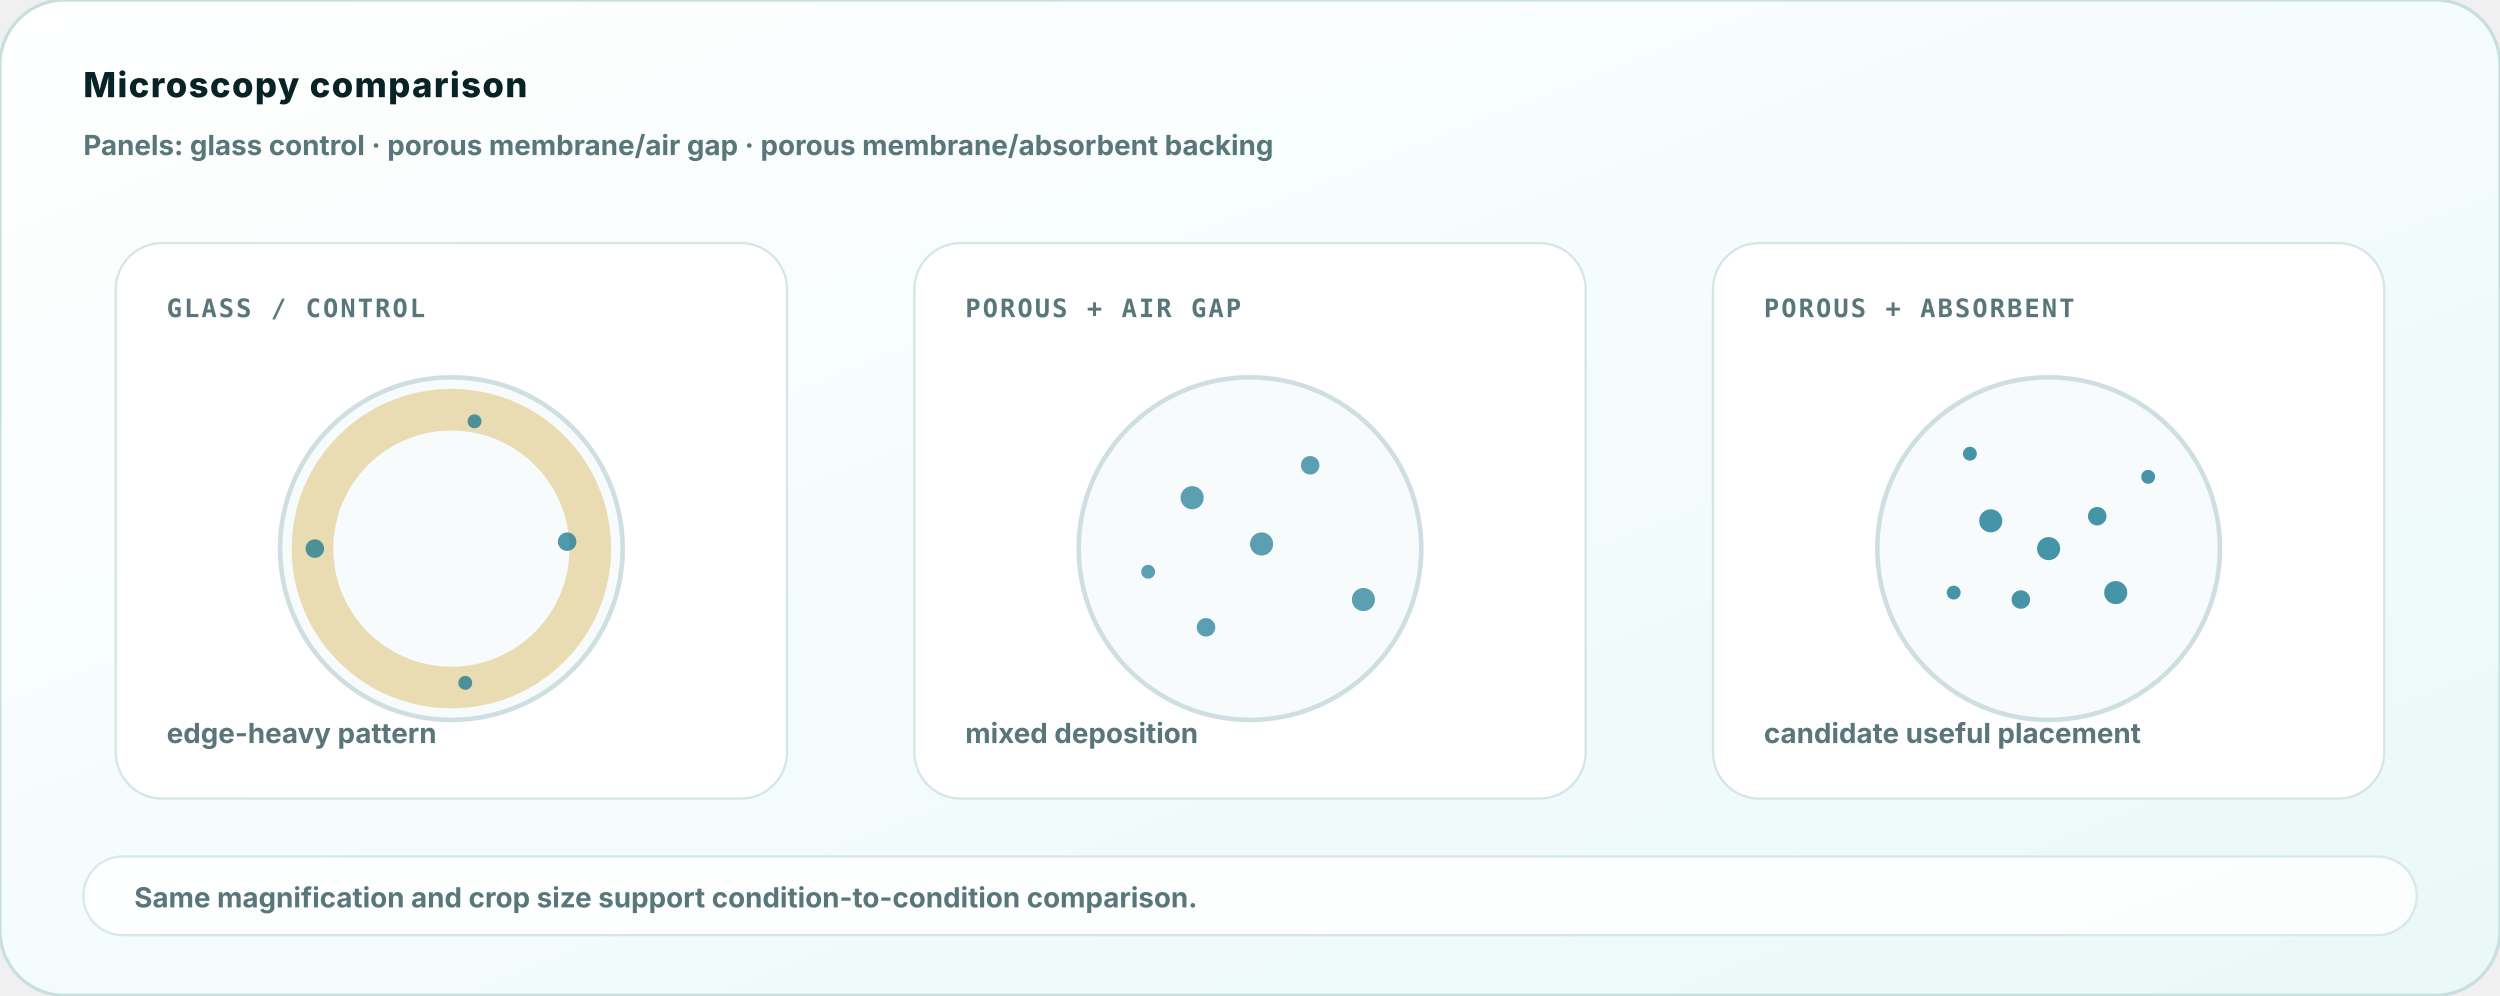
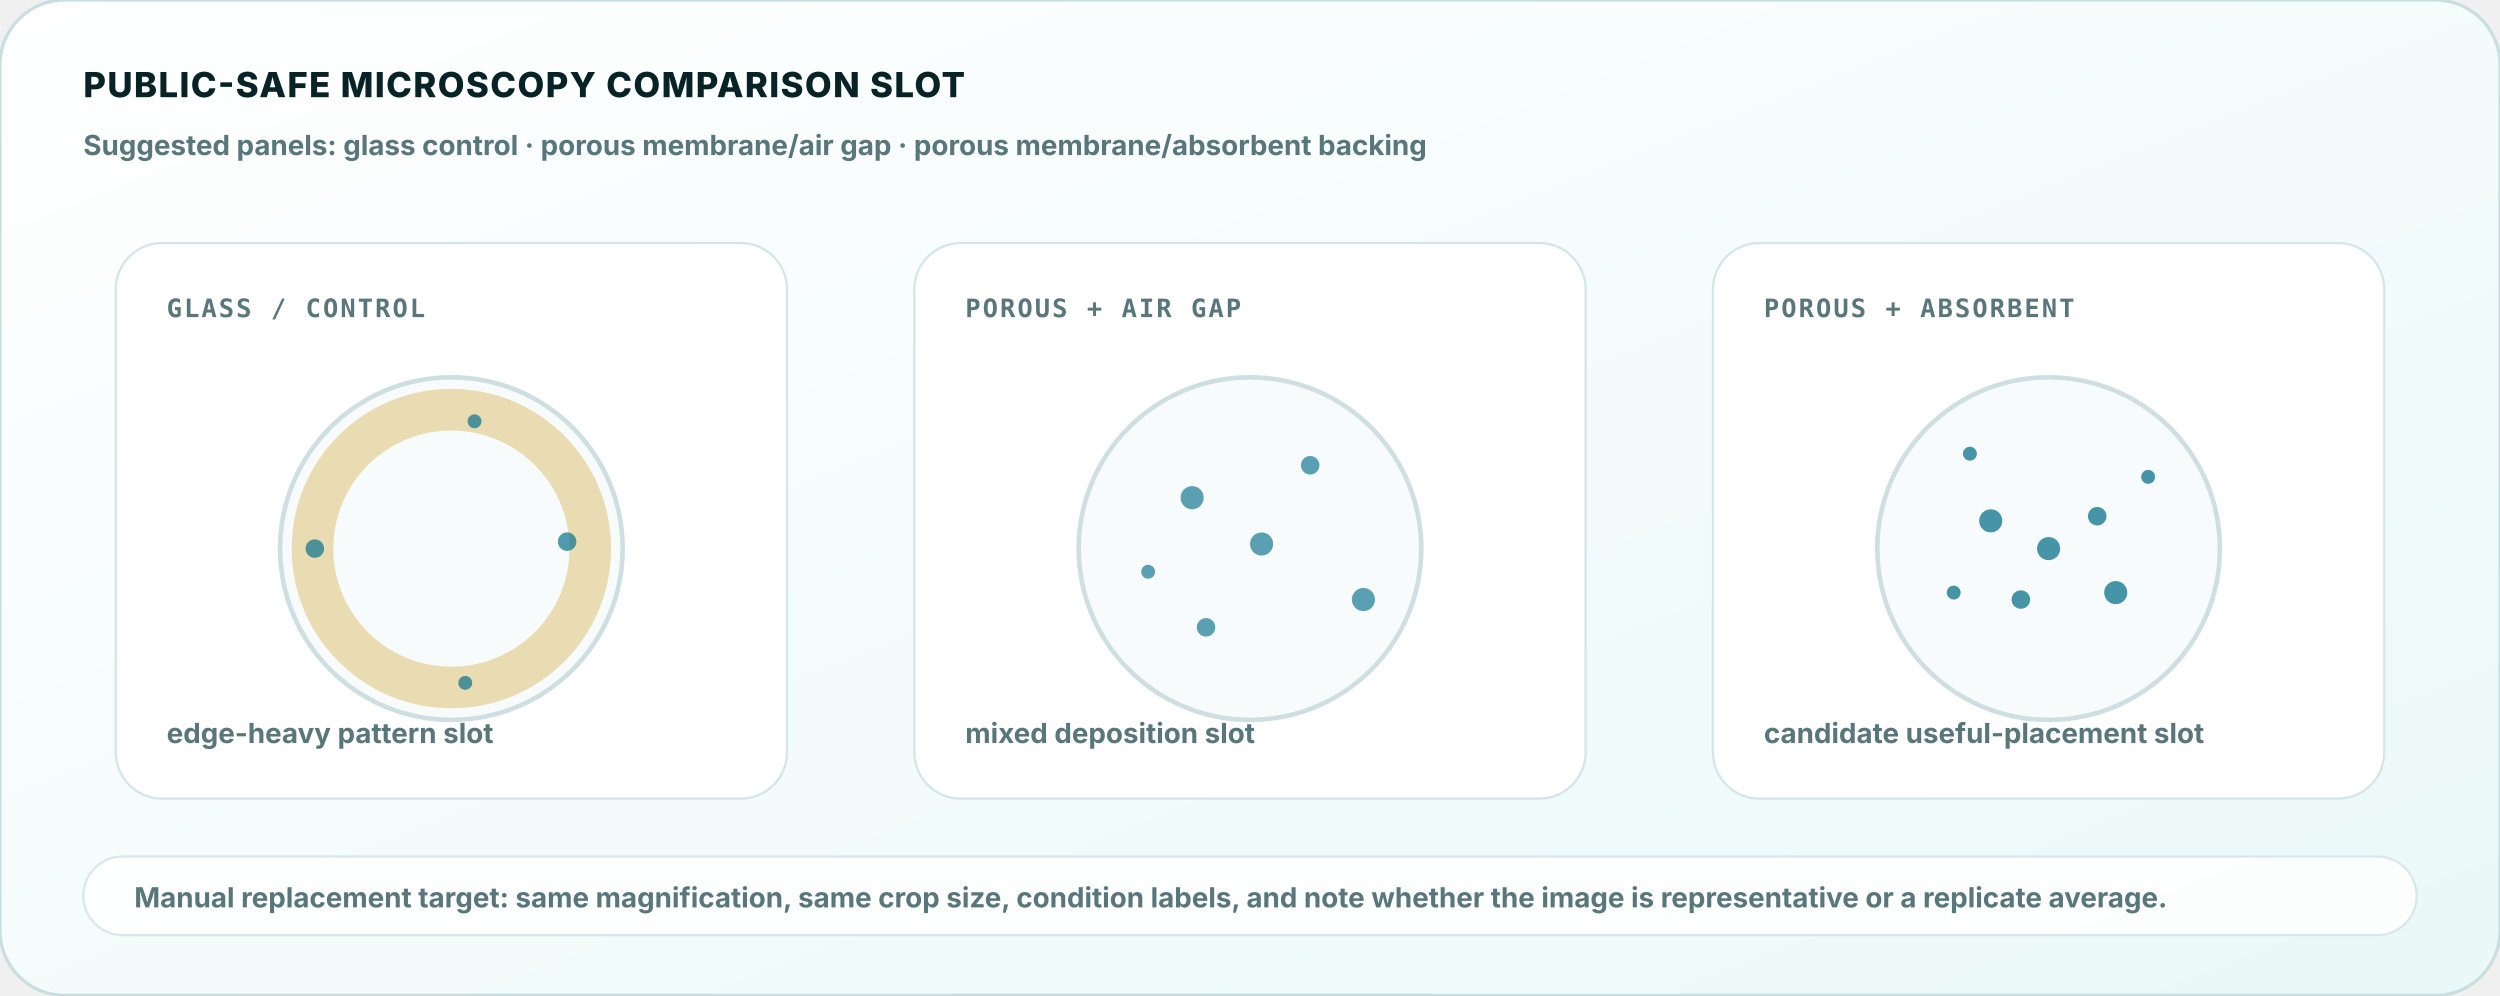
<svg xmlns="http://www.w3.org/2000/svg" viewBox="0 0 1080 430" role="img" aria-labelledby="title desc">
  <defs>
    <linearGradient id="bg" x1="0" y1="0" x2="1" y2="1">
      <stop offset="0" stop-color="#ffffff" />
      <stop offset="1" stop-color="#eaf8f8" />
    </linearGradient>
    <style>
    .card{fill:url(#bg);stroke:#c9dedf;stroke-width:1.4}.ink{fill:#082325}.muted{fill:#59777b}.teal{fill:#08708b}.line{stroke:#08708b;stroke-width:3;fill:none;stroke-linecap:round;stroke-linejoin:round}.grid{stroke:#d9e9ea;stroke-width:1}.dash{stroke:#8bbdc7;stroke-width:2;stroke-dasharray:6 6;fill:none}.label{font-family:Inter,Arial,sans-serif;font-weight:800;font-size:15px;letter-spacing:.04em}.small{font-family:Inter,Arial,sans-serif;font-weight:650;font-size:12px}.mono{font-family:ui-monospace,SFMono-Regular,Consolas,monospace;font-weight:760;font-size:11px;letter-spacing:.08em}
  </style>
  </defs>
  <rect width="1080" height="430" rx="28" class="card" />
-   <text x="36" y="42" class="label ink">Microscopy comparison</text>
-   <text x="36" y="67" class="small muted">Panels: glass control · porous membrane/air gap · porous membrane/absorbent backing</text>
+   <text x="36" y="42" class="label ink">PUBLIC-SAFE MICROSCOPY COMPARISON SLOT</text>
+   <text x="36" y="67" class="small muted">Suggested panels: glass control · porous membrane/air gap · porous membrane/absorbent backing</text>
  <g transform="translate(50 105)">
    <g>
      <rect width="290" height="240" rx="20" fill="#fff" stroke="#d4e6e8" />
      <text x="22" y="32" class="mono muted">GLASS / CONTROL</text>
      <circle cx="145" cy="132" r="74" fill="#f8fbfb" stroke="#cfdfe1" stroke-width="2" />
      <circle cx="145" cy="132" r="60" fill="none" stroke="#d6b65b" stroke-width="18" opacity=".45" />
      <g fill="#08708b" opacity=".70">
        <circle cx="86" cy="132" r="4" />
        <circle cx="195" cy="129" r="4" />
        <circle cx="155" cy="77" r="3" />
        <circle cx="151" cy="190" r="3" />
      </g>
-       <text x="22" y="216" class="small muted">edge-heavy pattern</text>
+       <text x="22" y="216" class="small muted">edge-heavy pattern slot</text>
    </g>
    <g transform="translate(345 0)">
      <rect width="290" height="240" rx="20" fill="#fff" stroke="#d4e6e8" />
      <text x="22" y="32" class="mono muted">POROUS + AIR GAP</text>
      <circle cx="145" cy="132" r="74" fill="#f8fbfb" stroke="#cfdfe1" stroke-width="2" />
      <g fill="#08708b" opacity=".66">
        <circle cx="120" cy="110" r="5" />
        <circle cx="150" cy="130" r="5" />
        <circle cx="171" cy="96" r="4" />
        <circle cx="126" cy="166" r="4" />
        <circle cx="194" cy="154" r="5" />
        <circle cx="101" cy="142" r="3" />
      </g>
-       <text x="22" y="216" class="small muted">mixed deposition</text>
+       <text x="22" y="216" class="small muted">mixed deposition slot</text>
    </g>
    <g transform="translate(690 0)">
      <rect width="290" height="240" rx="20" fill="#fff" stroke="#d4e6e8" />
      <text x="22" y="32" class="mono muted">POROUS + ABSORBENT</text>
      <circle cx="145" cy="132" r="74" fill="#f8fbfb" stroke="#cfdfe1" stroke-width="2" />
      <g fill="#08708b" opacity=".74">
        <circle cx="145" cy="132" r="5" />
        <circle cx="120" cy="120" r="5" />
        <circle cx="166" cy="118" r="4" />
        <circle cx="133" cy="154" r="4" />
        <circle cx="174" cy="151" r="5" />
        <circle cx="104" cy="151" r="3" />
        <circle cx="188" cy="101" r="3" />
        <circle cx="111" cy="91" r="3" />
      </g>
-       <text x="22" y="216" class="small muted">candidate useful placement</text>
+       <text x="22" y="216" class="small muted">candidate useful-placement slot</text>
    </g>
  </g>
  <rect x="36" y="370" width="1008" height="34" rx="17" fill="#ffffff" opacity=".86" stroke="#d4e6e8" />
-   <text x="58" y="392" class="small muted">Same magnification and crop size support condition-to-condition comparison.</text>
+   <text x="58" y="392" class="small muted">Manual replacement target: same magnification, same crop size, condition labels, and note whether the image is representative or a replicate average.</text>
</svg>
